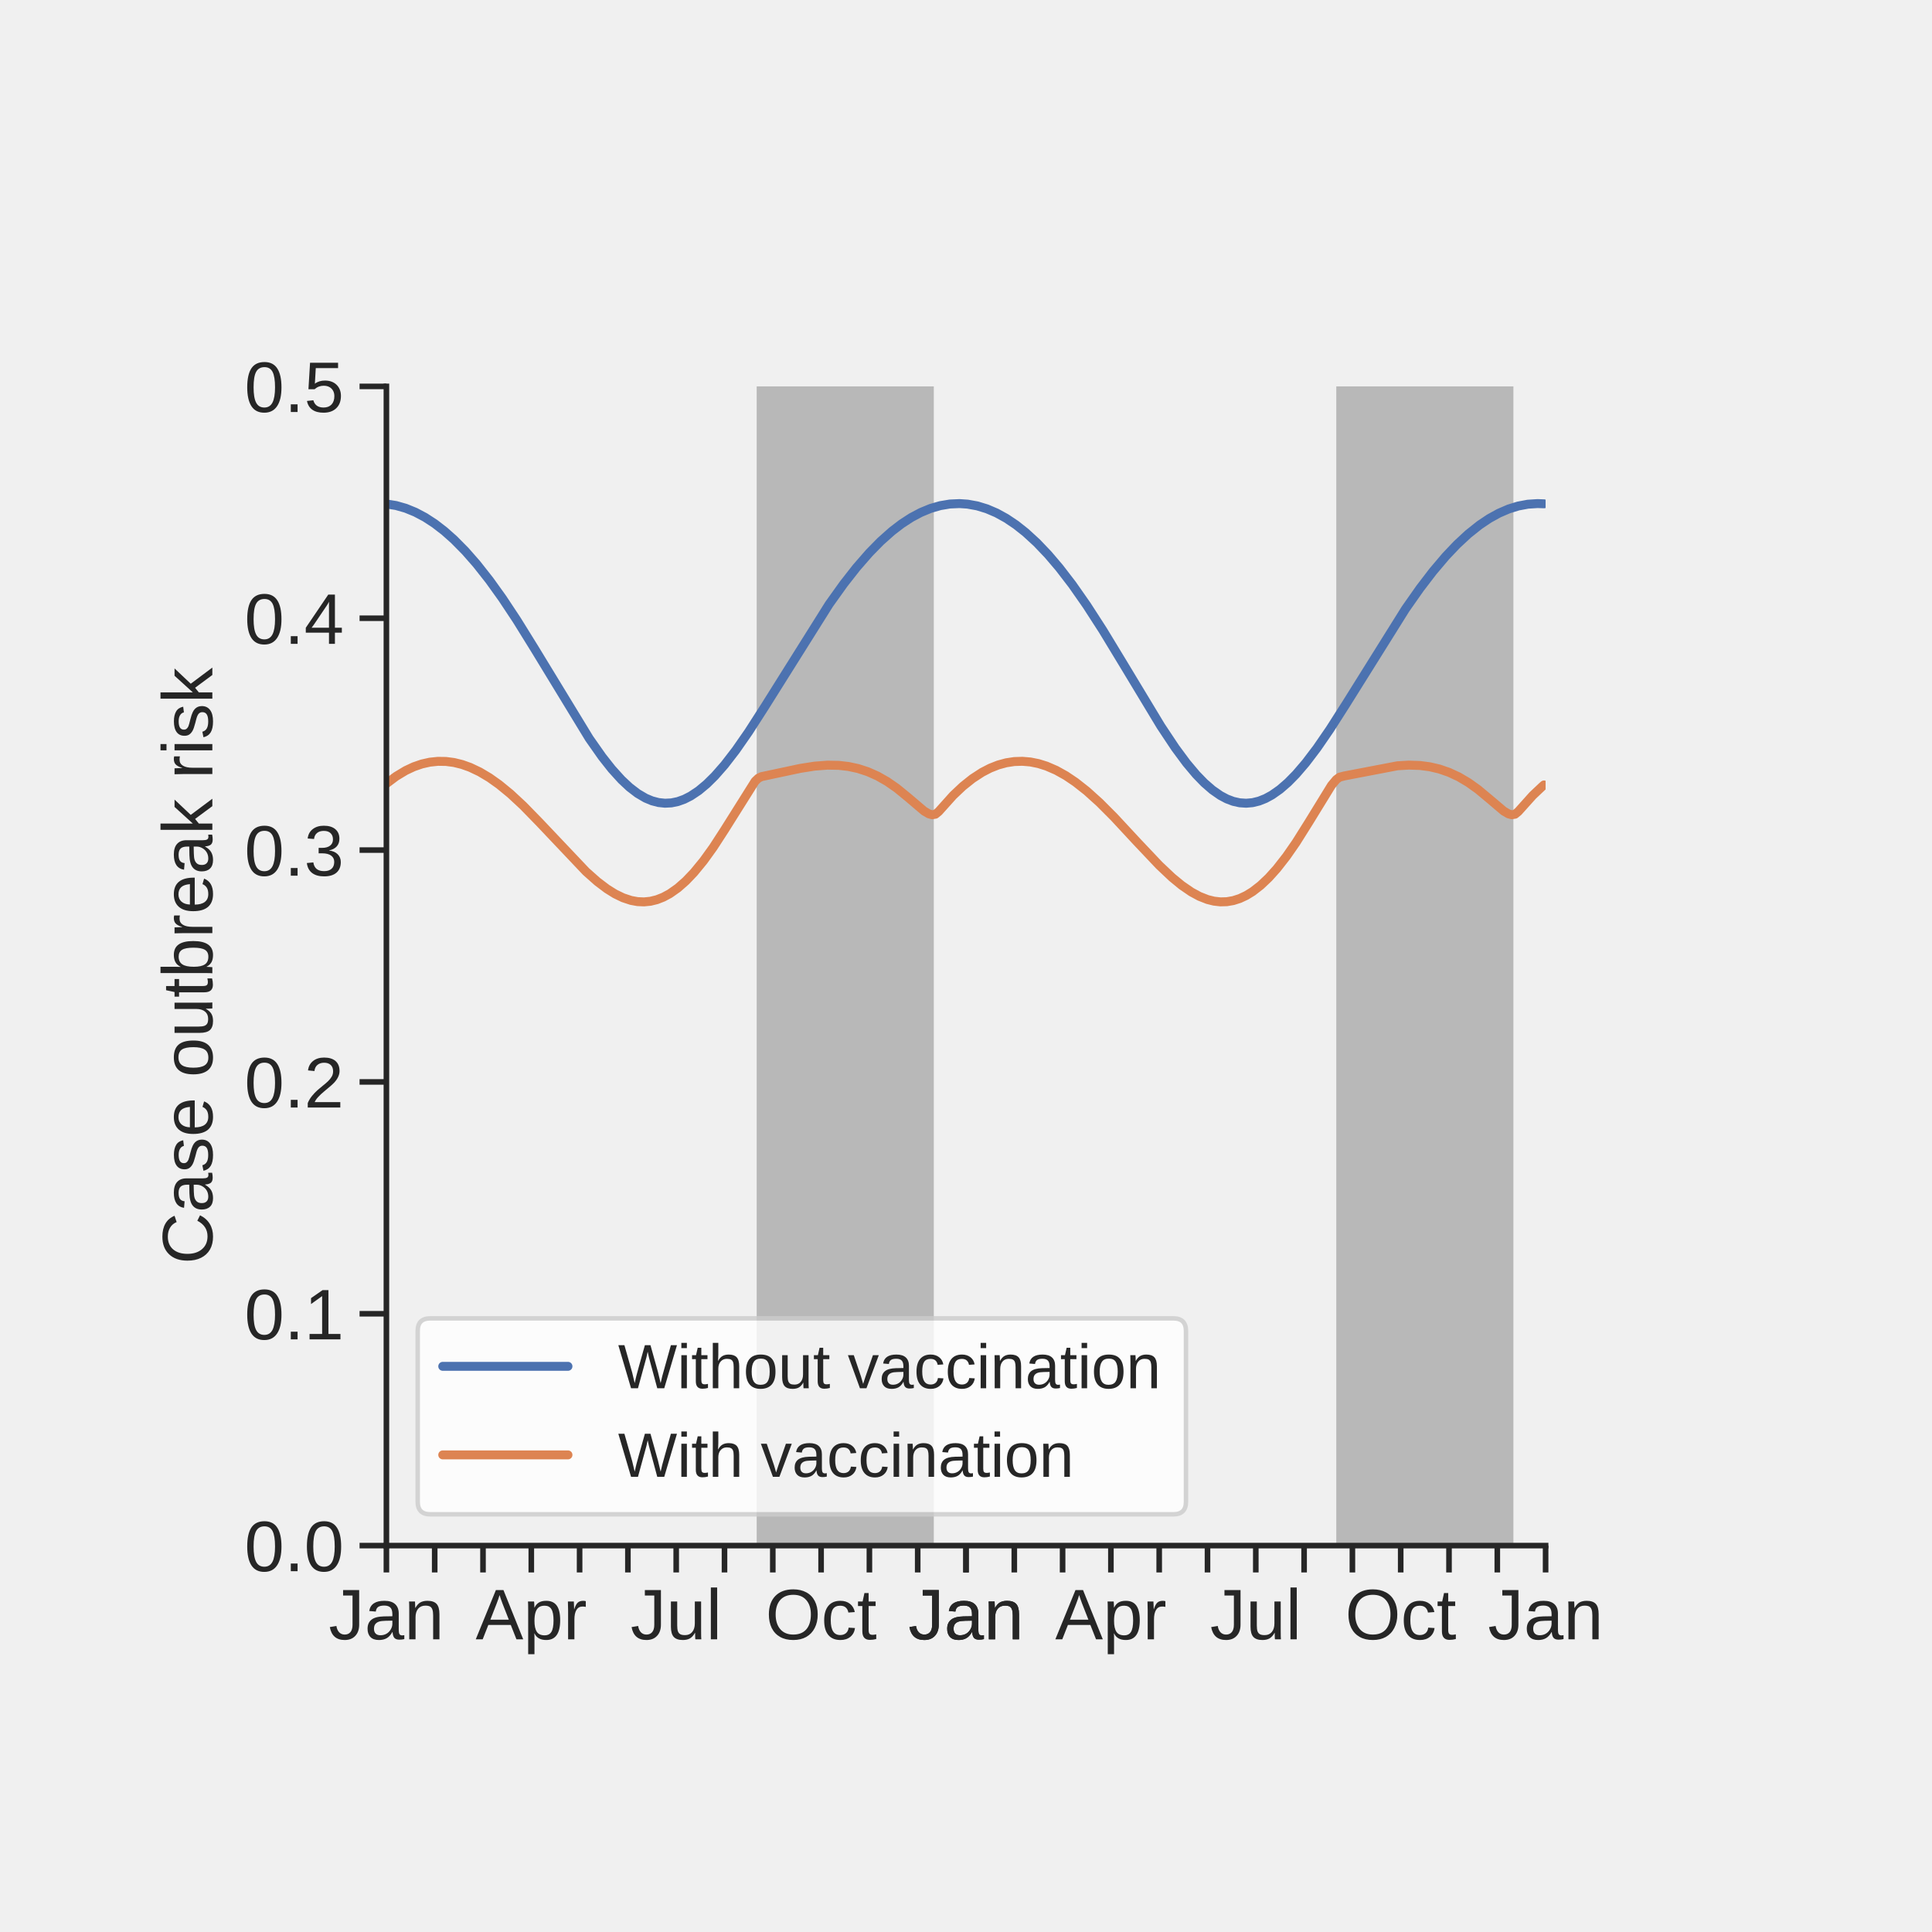
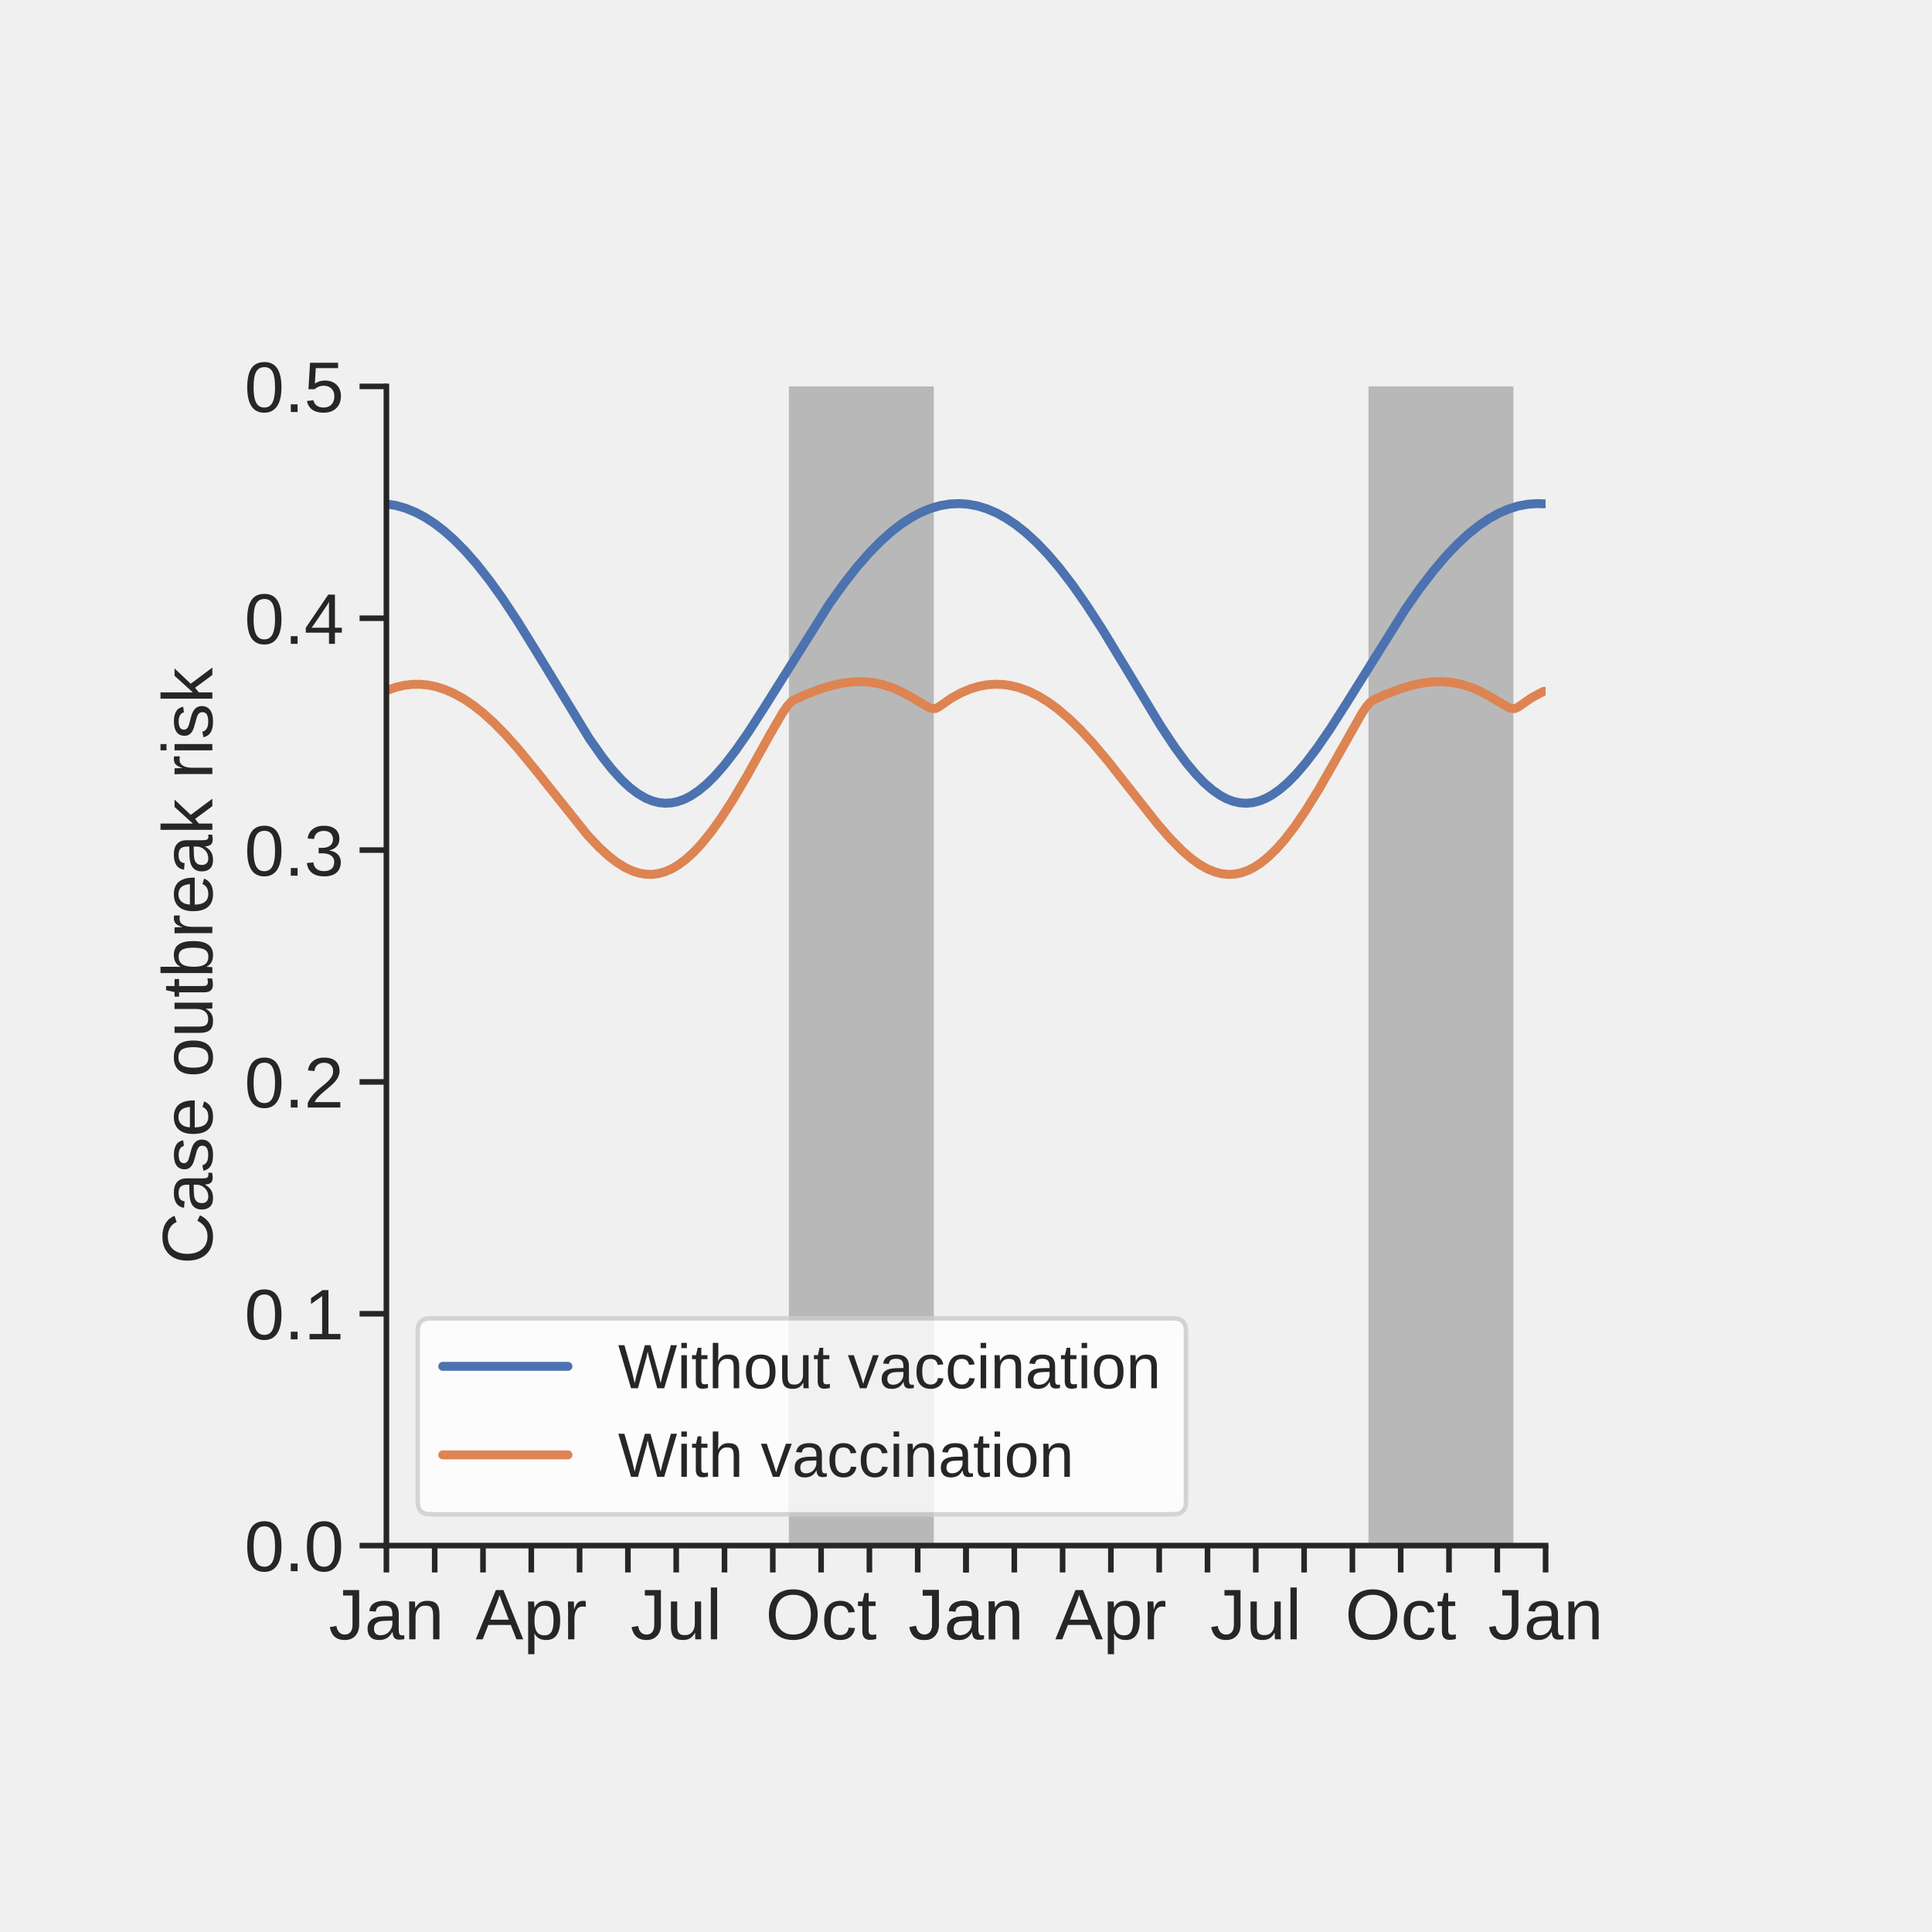
<svg xmlns="http://www.w3.org/2000/svg" xmlns:xlink="http://www.w3.org/1999/xlink" width="432pt" height="432pt" viewBox="0 0 432 432" version="1.1">
  <defs>
    <style type="text/css">*{stroke-linejoin: round; stroke-linecap: butt}</style>
  </defs>
  <g id="figure_1">
    <g id="patch_1">
      <path d="M 0 432  L 432 432  L 432 0  L 0 0  L 0 432  z " style="fill: none" />
    </g>
    <g id="axes_1">
      <g id="patch_2">
        <path d="M 86.4 345.6  L 345.6 345.6  L 345.6 86.4  L 86.4 86.4  L 86.4 345.6  z " style="fill: none" />
      </g>
      <g id="matplotlib.axis_1">
        <g id="xtick_1">
          <g id="line2d_1">
            <defs>
-               <path id="mcda91bf2a8" d="M 0 0  L 0 6  " style="stroke: #262626; stroke-width: 1.25" />
+               <path id="ma8060561d5" d="M 0 0  L 0 6  " style="stroke: #262626; stroke-width: 1.25" />
            </defs>
            <g>
-               <use xlink:href="#mcda91bf2a8" x="86.4" y="345.6" style="fill: #262626; stroke: #262626; stroke-width: 1.25" />
+               <use xlink:href="#ma8060561d5" x="86.4" y="345.6" style="fill: #262626; stroke: #262626; stroke-width: 1.25" />
            </g>
          </g>
          <g id="text_1">
            <text style="fill: #262626; font: 16px 'Arial', 'DejaVu Sans', 'Liberation Sans', 'Bitstream Vera Sans', sans-serif; text-anchor: middle" x="86.4" y="366.553" transform="rotate(-0 86.4 366.5525)">Jan</text>
          </g>
        </g>
        <g id="xtick_2">
          <g id="line2d_2">
            <g>
-               <use xlink:href="#mcda91bf2a8" x="97.2" y="345.6" style="fill: #262626; stroke: #262626; stroke-width: 1.25" />
+               <use xlink:href="#ma8060561d5" x="97.2" y="345.6" style="fill: #262626; stroke: #262626; stroke-width: 1.25" />
            </g>
          </g>
        </g>
        <g id="xtick_3">
          <g id="line2d_3">
            <g>
-               <use xlink:href="#mcda91bf2a8" x="108" y="345.6" style="fill: #262626; stroke: #262626; stroke-width: 1.25" />
+               <use xlink:href="#ma8060561d5" x="108" y="345.6" style="fill: #262626; stroke: #262626; stroke-width: 1.25" />
            </g>
          </g>
        </g>
        <g id="xtick_4">
          <g id="line2d_4">
            <g>
-               <use xlink:href="#mcda91bf2a8" x="118.8" y="345.6" style="fill: #262626; stroke: #262626; stroke-width: 1.25" />
+               <use xlink:href="#ma8060561d5" x="118.8" y="345.6" style="fill: #262626; stroke: #262626; stroke-width: 1.25" />
            </g>
          </g>
          <g id="text_2">
            <text style="fill: #262626; font: 16px 'Arial', 'DejaVu Sans', 'Liberation Sans', 'Bitstream Vera Sans', sans-serif; text-anchor: middle" x="118.8" y="366.553" transform="rotate(-0 118.8 366.5525)">Apr</text>
          </g>
        </g>
        <g id="xtick_5">
          <g id="line2d_5">
            <g>
-               <use xlink:href="#mcda91bf2a8" x="129.6" y="345.6" style="fill: #262626; stroke: #262626; stroke-width: 1.25" />
+               <use xlink:href="#ma8060561d5" x="129.6" y="345.6" style="fill: #262626; stroke: #262626; stroke-width: 1.25" />
            </g>
          </g>
        </g>
        <g id="xtick_6">
          <g id="line2d_6">
            <g>
-               <use xlink:href="#mcda91bf2a8" x="140.4" y="345.6" style="fill: #262626; stroke: #262626; stroke-width: 1.25" />
+               <use xlink:href="#ma8060561d5" x="140.4" y="345.6" style="fill: #262626; stroke: #262626; stroke-width: 1.25" />
            </g>
          </g>
        </g>
        <g id="xtick_7">
          <g id="line2d_7">
            <g>
-               <use xlink:href="#mcda91bf2a8" x="151.2" y="345.6" style="fill: #262626; stroke: #262626; stroke-width: 1.25" />
+               <use xlink:href="#ma8060561d5" x="151.2" y="345.6" style="fill: #262626; stroke: #262626; stroke-width: 1.25" />
            </g>
          </g>
          <g id="text_3">
            <text style="fill: #262626; font: 16px 'Arial', 'DejaVu Sans', 'Liberation Sans', 'Bitstream Vera Sans', sans-serif; text-anchor: middle" x="151.2" y="366.553" transform="rotate(-0 151.2 366.5525)">Jul</text>
          </g>
        </g>
        <g id="xtick_8">
          <g id="line2d_8">
            <g>
-               <use xlink:href="#mcda91bf2a8" x="162" y="345.6" style="fill: #262626; stroke: #262626; stroke-width: 1.25" />
+               <use xlink:href="#ma8060561d5" x="162" y="345.6" style="fill: #262626; stroke: #262626; stroke-width: 1.25" />
            </g>
          </g>
        </g>
        <g id="xtick_9">
          <g id="line2d_9">
            <g>
-               <use xlink:href="#mcda91bf2a8" x="172.8" y="345.6" style="fill: #262626; stroke: #262626; stroke-width: 1.25" />
+               <use xlink:href="#ma8060561d5" x="172.8" y="345.6" style="fill: #262626; stroke: #262626; stroke-width: 1.25" />
            </g>
          </g>
        </g>
        <g id="xtick_10">
          <g id="line2d_10">
            <g>
-               <use xlink:href="#mcda91bf2a8" x="183.6" y="345.6" style="fill: #262626; stroke: #262626; stroke-width: 1.25" />
+               <use xlink:href="#ma8060561d5" x="183.6" y="345.6" style="fill: #262626; stroke: #262626; stroke-width: 1.25" />
            </g>
          </g>
          <g id="text_4">
            <text style="fill: #262626; font: 16px 'Arial', 'DejaVu Sans', 'Liberation Sans', 'Bitstream Vera Sans', sans-serif; text-anchor: middle" x="183.6" y="366.553" transform="rotate(-0 183.6 366.5525)">Oct</text>
          </g>
        </g>
        <g id="xtick_11">
          <g id="line2d_11">
            <g>
-               <use xlink:href="#mcda91bf2a8" x="194.4" y="345.6" style="fill: #262626; stroke: #262626; stroke-width: 1.25" />
+               <use xlink:href="#ma8060561d5" x="194.4" y="345.6" style="fill: #262626; stroke: #262626; stroke-width: 1.25" />
            </g>
          </g>
        </g>
        <g id="xtick_12">
          <g id="line2d_12">
            <g>
-               <use xlink:href="#mcda91bf2a8" x="205.2" y="345.6" style="fill: #262626; stroke: #262626; stroke-width: 1.25" />
+               <use xlink:href="#ma8060561d5" x="205.2" y="345.6" style="fill: #262626; stroke: #262626; stroke-width: 1.25" />
            </g>
          </g>
        </g>
        <g id="xtick_13">
          <g id="line2d_13">
            <g>
-               <use xlink:href="#mcda91bf2a8" x="216" y="345.6" style="fill: #262626; stroke: #262626; stroke-width: 1.25" />
+               <use xlink:href="#ma8060561d5" x="216" y="345.6" style="fill: #262626; stroke: #262626; stroke-width: 1.25" />
            </g>
          </g>
          <g id="text_5">
            <text style="fill: #262626; font: 16px 'Arial', 'DejaVu Sans', 'Liberation Sans', 'Bitstream Vera Sans', sans-serif; text-anchor: middle" x="216" y="366.553" transform="rotate(-0 216 366.5525)">Jan</text>
          </g>
        </g>
        <g id="xtick_14">
          <g id="line2d_14">
            <g>
-               <use xlink:href="#mcda91bf2a8" x="216" y="345.6" style="fill: #262626; stroke: #262626; stroke-width: 1.25" />
+               <use xlink:href="#ma8060561d5" x="216" y="345.6" style="fill: #262626; stroke: #262626; stroke-width: 1.25" />
            </g>
          </g>
          <g id="text_6">
            <text style="fill: #262626; font: 16px 'Arial', 'DejaVu Sans', 'Liberation Sans', 'Bitstream Vera Sans', sans-serif; text-anchor: middle" x="216" y="366.553" transform="rotate(-0 216 366.5525)">Jan</text>
          </g>
        </g>
        <g id="xtick_15">
          <g id="line2d_15">
            <g>
-               <use xlink:href="#mcda91bf2a8" x="226.8" y="345.6" style="fill: #262626; stroke: #262626; stroke-width: 1.25" />
+               <use xlink:href="#ma8060561d5" x="226.8" y="345.6" style="fill: #262626; stroke: #262626; stroke-width: 1.25" />
            </g>
          </g>
        </g>
        <g id="xtick_16">
          <g id="line2d_16">
            <g>
-               <use xlink:href="#mcda91bf2a8" x="237.6" y="345.6" style="fill: #262626; stroke: #262626; stroke-width: 1.25" />
+               <use xlink:href="#ma8060561d5" x="237.6" y="345.6" style="fill: #262626; stroke: #262626; stroke-width: 1.25" />
            </g>
          </g>
        </g>
        <g id="xtick_17">
          <g id="line2d_17">
            <g>
-               <use xlink:href="#mcda91bf2a8" x="248.4" y="345.6" style="fill: #262626; stroke: #262626; stroke-width: 1.25" />
+               <use xlink:href="#ma8060561d5" x="248.4" y="345.6" style="fill: #262626; stroke: #262626; stroke-width: 1.25" />
            </g>
          </g>
          <g id="text_7">
            <text style="fill: #262626; font: 16px 'Arial', 'DejaVu Sans', 'Liberation Sans', 'Bitstream Vera Sans', sans-serif; text-anchor: middle" x="248.4" y="366.553" transform="rotate(-0 248.4 366.5525)">Apr</text>
          </g>
        </g>
        <g id="xtick_18">
          <g id="line2d_18">
            <g>
-               <use xlink:href="#mcda91bf2a8" x="259.2" y="345.6" style="fill: #262626; stroke: #262626; stroke-width: 1.25" />
+               <use xlink:href="#ma8060561d5" x="259.2" y="345.6" style="fill: #262626; stroke: #262626; stroke-width: 1.25" />
            </g>
          </g>
        </g>
        <g id="xtick_19">
          <g id="line2d_19">
            <g>
-               <use xlink:href="#mcda91bf2a8" x="270" y="345.6" style="fill: #262626; stroke: #262626; stroke-width: 1.25" />
+               <use xlink:href="#ma8060561d5" x="270" y="345.6" style="fill: #262626; stroke: #262626; stroke-width: 1.25" />
            </g>
          </g>
        </g>
        <g id="xtick_20">
          <g id="line2d_20">
            <g>
-               <use xlink:href="#mcda91bf2a8" x="280.8" y="345.6" style="fill: #262626; stroke: #262626; stroke-width: 1.25" />
+               <use xlink:href="#ma8060561d5" x="280.8" y="345.6" style="fill: #262626; stroke: #262626; stroke-width: 1.25" />
            </g>
          </g>
          <g id="text_8">
            <text style="fill: #262626; font: 16px 'Arial', 'DejaVu Sans', 'Liberation Sans', 'Bitstream Vera Sans', sans-serif; text-anchor: middle" x="280.8" y="366.553" transform="rotate(-0 280.8 366.5525)">Jul</text>
          </g>
        </g>
        <g id="xtick_21">
          <g id="line2d_21">
            <g>
-               <use xlink:href="#mcda91bf2a8" x="291.6" y="345.6" style="fill: #262626; stroke: #262626; stroke-width: 1.25" />
+               <use xlink:href="#ma8060561d5" x="291.6" y="345.6" style="fill: #262626; stroke: #262626; stroke-width: 1.25" />
            </g>
          </g>
        </g>
        <g id="xtick_22">
          <g id="line2d_22">
            <g>
-               <use xlink:href="#mcda91bf2a8" x="302.4" y="345.6" style="fill: #262626; stroke: #262626; stroke-width: 1.25" />
+               <use xlink:href="#ma8060561d5" x="302.4" y="345.6" style="fill: #262626; stroke: #262626; stroke-width: 1.25" />
            </g>
          </g>
        </g>
        <g id="xtick_23">
          <g id="line2d_23">
            <g>
-               <use xlink:href="#mcda91bf2a8" x="313.2" y="345.6" style="fill: #262626; stroke: #262626; stroke-width: 1.25" />
+               <use xlink:href="#ma8060561d5" x="313.2" y="345.6" style="fill: #262626; stroke: #262626; stroke-width: 1.25" />
            </g>
          </g>
          <g id="text_9">
            <text style="fill: #262626; font: 16px 'Arial', 'DejaVu Sans', 'Liberation Sans', 'Bitstream Vera Sans', sans-serif; text-anchor: middle" x="313.2" y="366.553" transform="rotate(-0 313.2 366.5525)">Oct</text>
          </g>
        </g>
        <g id="xtick_24">
          <g id="line2d_24">
            <g>
-               <use xlink:href="#mcda91bf2a8" x="324" y="345.6" style="fill: #262626; stroke: #262626; stroke-width: 1.25" />
+               <use xlink:href="#ma8060561d5" x="324" y="345.6" style="fill: #262626; stroke: #262626; stroke-width: 1.25" />
            </g>
          </g>
        </g>
        <g id="xtick_25">
          <g id="line2d_25">
            <g>
-               <use xlink:href="#mcda91bf2a8" x="334.8" y="345.6" style="fill: #262626; stroke: #262626; stroke-width: 1.25" />
+               <use xlink:href="#ma8060561d5" x="334.8" y="345.6" style="fill: #262626; stroke: #262626; stroke-width: 1.25" />
            </g>
          </g>
        </g>
        <g id="xtick_26">
          <g id="line2d_26">
            <g>
-               <use xlink:href="#mcda91bf2a8" x="345.6" y="345.6" style="fill: #262626; stroke: #262626; stroke-width: 1.25" />
+               <use xlink:href="#ma8060561d5" x="345.6" y="345.6" style="fill: #262626; stroke: #262626; stroke-width: 1.25" />
            </g>
          </g>
          <g id="text_10">
            <text style="fill: #262626; font: 16px 'Arial', 'DejaVu Sans', 'Liberation Sans', 'Bitstream Vera Sans', sans-serif; text-anchor: middle" x="345.6" y="366.553" transform="rotate(-0 345.6 366.5525)">Jan</text>
          </g>
        </g>
        <g id="text_11">
          <text style="fill: #262626; font: 16px 'Arial', 'DejaVu Sans', 'Liberation Sans', 'Bitstream Vera Sans', sans-serif; text-anchor: middle" x="216" y="385.185" transform="rotate(-0 216 385.185)"> </text>
        </g>
      </g>
      <g id="matplotlib.axis_2">
        <g id="ytick_1">
          <g id="line2d_27">
            <defs>
-               <path id="m1d693fca4b" d="M 0 0  L -6 0  " style="stroke: #262626; stroke-width: 1.25" />
+               <path id="m6a171df539" d="M 0 0  L -6 0  " style="stroke: #262626; stroke-width: 1.25" />
            </defs>
            <g>
-               <use xlink:href="#m1d693fca4b" x="86.4" y="345.6" style="fill: #262626; stroke: #262626; stroke-width: 1.25" />
+               <use xlink:href="#m6a171df539" x="86.4" y="345.6" style="fill: #262626; stroke: #262626; stroke-width: 1.25" />
            </g>
          </g>
          <g id="text_12">
            <text style="fill: #262626; font: 16px 'Arial', 'DejaVu Sans', 'Liberation Sans', 'Bitstream Vera Sans', sans-serif; text-anchor: end" x="76.9" y="351.326" transform="rotate(-0 76.9 351.3263)">0.0</text>
          </g>
        </g>
        <g id="ytick_2">
          <g id="line2d_28">
            <g>
-               <use xlink:href="#m1d693fca4b" x="86.4" y="293.76" style="fill: #262626; stroke: #262626; stroke-width: 1.25" />
+               <use xlink:href="#m6a171df539" x="86.4" y="293.76" style="fill: #262626; stroke: #262626; stroke-width: 1.25" />
            </g>
          </g>
          <g id="text_13">
            <text style="fill: #262626; font: 16px 'Arial', 'DejaVu Sans', 'Liberation Sans', 'Bitstream Vera Sans', sans-serif; text-anchor: end" x="76.9" y="299.486" transform="rotate(-0 76.9 299.4862)">0.1</text>
          </g>
        </g>
        <g id="ytick_3">
          <g id="line2d_29">
            <g>
-               <use xlink:href="#m1d693fca4b" x="86.4" y="241.92" style="fill: #262626; stroke: #262626; stroke-width: 1.25" />
+               <use xlink:href="#m6a171df539" x="86.4" y="241.92" style="fill: #262626; stroke: #262626; stroke-width: 1.25" />
            </g>
          </g>
          <g id="text_14">
            <text style="fill: #262626; font: 16px 'Arial', 'DejaVu Sans', 'Liberation Sans', 'Bitstream Vera Sans', sans-serif; text-anchor: end" x="76.9" y="247.646" transform="rotate(-0 76.9 247.6463)">0.2</text>
          </g>
        </g>
        <g id="ytick_4">
          <g id="line2d_30">
            <g>
-               <use xlink:href="#m1d693fca4b" x="86.4" y="190.08" style="fill: #262626; stroke: #262626; stroke-width: 1.25" />
+               <use xlink:href="#m6a171df539" x="86.4" y="190.08" style="fill: #262626; stroke: #262626; stroke-width: 1.25" />
            </g>
          </g>
          <g id="text_15">
            <text style="fill: #262626; font: 16px 'Arial', 'DejaVu Sans', 'Liberation Sans', 'Bitstream Vera Sans', sans-serif; text-anchor: end" x="76.9" y="195.806" transform="rotate(-0 76.9 195.8063)">0.3</text>
          </g>
        </g>
        <g id="ytick_5">
          <g id="line2d_31">
            <g>
-               <use xlink:href="#m1d693fca4b" x="86.4" y="138.24" style="fill: #262626; stroke: #262626; stroke-width: 1.25" />
+               <use xlink:href="#m6a171df539" x="86.4" y="138.24" style="fill: #262626; stroke: #262626; stroke-width: 1.25" />
            </g>
          </g>
          <g id="text_16">
            <text style="fill: #262626; font: 16px 'Arial', 'DejaVu Sans', 'Liberation Sans', 'Bitstream Vera Sans', sans-serif; text-anchor: end" x="76.9" y="143.966" transform="rotate(-0 76.9 143.9663)">0.4</text>
          </g>
        </g>
        <g id="ytick_6">
          <g id="line2d_32">
            <g>
-               <use xlink:href="#m1d693fca4b" x="86.4" y="86.4" style="fill: #262626; stroke: #262626; stroke-width: 1.25" />
+               <use xlink:href="#m6a171df539" x="86.4" y="86.4" style="fill: #262626; stroke: #262626; stroke-width: 1.25" />
            </g>
          </g>
          <g id="text_17">
            <text style="fill: #262626; font: 16px 'Arial', 'DejaVu Sans', 'Liberation Sans', 'Bitstream Vera Sans', sans-serif; text-anchor: end" x="76.9" y="92.126" transform="rotate(-0 76.9 92.12625)">0.5</text>
          </g>
        </g>
        <g id="text_18">
          <text style="fill: #262626; font: 16px 'Arial', 'DejaVu Sans', 'Liberation Sans', 'Bitstream Vera Sans', sans-serif; text-anchor: middle" x="47.48" y="216" transform="rotate(-90 47.48 216)">Case outbreak risk</text>
        </g>
      </g>
      <g id="PolyCollection_1">
        <defs>
-           <path id="m5558510669" d="M 208.8 -86.4  L 169.2 -86.4  L 169.2 -345.6  L 208.8 -345.6  L 208.8 -345.6  L 208.8 -86.4  z " />
+           <path id="m39b06ae8a1" d="M 208.8 -86.4  L 176.4 -86.4  L 176.4 -345.6  L 208.8 -345.6  L 208.8 -345.6  L 208.8 -86.4  z " />
        </defs>
-         <g clip-path="url(#p46de40d0ae)">
-           <use xlink:href="#m5558510669" x="0" y="432" style="fill: #808080; fill-opacity: 0.5" />
+         <g clip-path="url(#p0058a87f9d)">
+           <use xlink:href="#m39b06ae8a1" x="0" y="432" style="fill: #808080; fill-opacity: 0.5" />
        </g>
      </g>
      <g id="PolyCollection_2">
        <defs>
-           <path id="m2afad45b65" d="M 338.4 -86.4  L 298.8 -86.4  L 298.8 -345.6  L 338.4 -345.6  L 338.4 -345.6  L 338.4 -86.4  z " />
+           <path id="m4e207bdc26" d="M 338.4 -86.4  L 306 -86.4  L 306 -345.6  L 338.4 -345.6  L 338.4 -345.6  L 338.4 -86.4  z " />
        </defs>
-         <g clip-path="url(#p46de40d0ae)">
-           <use xlink:href="#m2afad45b65" x="0" y="432" style="fill: #808080; fill-opacity: 0.5" />
+         <g clip-path="url(#p0058a87f9d)">
+           <use xlink:href="#m4e207bdc26" x="0" y="432" style="fill: #808080; fill-opacity: 0.5" />
        </g>
      </g>
      <g id="line2d_33">
-         <path d="M 86.4 112.687  L 88.56 113.036  L 90.72 113.651  L 92.88 114.533  L 95.04 115.678  L 97.2 117.085  L 99.36 118.751  L 101.52 120.669  L 104.04 123.219  L 106.56 126.091  L 109.44 129.744  L 112.32 133.758  L 115.56 138.648  L 119.52 145.034  L 131.76 165.124  L 134.64 169.223  L 136.8 171.961  L 138.96 174.347  L 140.76 176.032  L 142.56 177.412  L 144.36 178.469  L 145.8 179.07  L 147.24 179.449  L 148.68 179.602  L 150.12 179.529  L 151.56 179.232  L 153 178.715  L 154.44 177.985  L 156.24 176.784  L 158.04 175.282  L 159.84 173.502  L 162 171.039  L 164.52 167.775  L 167.4 163.636  L 171 158.032  L 185.4 135.1  L 188.64 130.572  L 191.52 126.897  L 194.4 123.593  L 196.92 121.029  L 199.44 118.787  L 201.6 117.13  L 203.76 115.725  L 205.92 114.577  L 208.08 113.687  L 210.24 113.061  L 212.4 112.699  L 214.56 112.603  L 216.36 112.727  L 218.52 113.12  L 220.68 113.78  L 222.84 114.705  L 225 115.895  L 227.16 117.345  L 229.32 119.053  L 231.84 121.364  L 234.36 124.007  L 236.88 126.968  L 239.76 130.715  L 243 135.348  L 246.6 140.926  L 251.28 148.64  L 259.56 162.357  L 262.8 167.231  L 265.32 170.633  L 267.48 173.201  L 269.28 175.056  L 271.08 176.621  L 272.88 177.875  L 274.32 178.64  L 275.76 179.186  L 277.2 179.508  L 278.64 179.605  L 280.08 179.476  L 281.52 179.124  L 282.96 178.553  L 284.4 177.77  L 286.2 176.507  L 288 174.947  L 289.8 173.115  L 291.96 170.596  L 294.48 167.279  L 297.36 163.093  L 300.96 157.454  L 314.28 136.156  L 317.52 131.544  L 320.4 127.783  L 323.28 124.382  L 325.8 121.729  L 328.32 119.394  L 330.84 117.389  L 333 115.942  L 335.16 114.75  L 337.32 113.817  L 339.48 113.147  L 341.64 112.741  L 343.8 112.601  L 345.24 112.655  L 345.24 112.655  " clip-path="url(#p46de40d0ae)" style="fill: none; stroke: #4c72b0; stroke-width: 2; stroke-linecap: round" />
+         <path d="M 86.4 112.687  L 88.56 113.036  L 90.72 113.651  L 92.88 114.533  L 95.04 115.678  L 97.2 117.085  L 99.36 118.751  L 101.52 120.669  L 104.04 123.219  L 106.56 126.091  L 109.44 129.744  L 112.32 133.758  L 115.56 138.648  L 119.52 145.034  L 131.76 165.124  L 134.64 169.223  L 136.8 171.961  L 138.96 174.347  L 140.76 176.032  L 142.56 177.412  L 144.36 178.469  L 145.8 179.07  L 147.24 179.449  L 148.68 179.602  L 150.12 179.529  L 151.56 179.232  L 153 178.715  L 154.44 177.985  L 156.24 176.784  L 158.04 175.282  L 159.84 173.502  L 162 171.039  L 164.52 167.775  L 167.4 163.636  L 171 158.032  L 185.4 135.1  L 188.64 130.572  L 191.52 126.897  L 194.4 123.593  L 196.92 121.029  L 199.44 118.787  L 201.6 117.13  L 203.76 115.725  L 205.92 114.577  L 208.08 113.687  L 210.24 113.061  L 212.4 112.699  L 214.56 112.603  L 216.36 112.727  L 218.52 113.12  L 220.68 113.78  L 222.84 114.705  L 225 115.895  L 227.16 117.345  L 229.32 119.053  L 231.84 121.364  L 234.36 124.007  L 236.88 126.968  L 239.76 130.715  L 243 135.348  L 246.6 140.926  L 251.28 148.64  L 259.56 162.357  L 262.8 167.231  L 265.32 170.633  L 267.48 173.201  L 269.28 175.056  L 271.08 176.621  L 272.88 177.875  L 274.32 178.64  L 275.76 179.186  L 277.2 179.508  L 278.64 179.605  L 280.08 179.476  L 281.52 179.124  L 282.96 178.553  L 284.4 177.77  L 286.2 176.507  L 288 174.947  L 289.8 173.115  L 291.96 170.596  L 294.48 167.279  L 297.36 163.093  L 300.96 157.454  L 314.28 136.156  L 317.52 131.544  L 320.4 127.783  L 323.28 124.382  L 325.8 121.729  L 328.32 119.394  L 330.84 117.389  L 333 115.942  L 335.16 114.75  L 337.32 113.817  L 339.48 113.147  L 341.64 112.741  L 343.8 112.601  L 345.24 112.655  L 345.24 112.655  " clip-path="url(#p0058a87f9d)" style="fill: none; stroke: #4c72b0; stroke-width: 2; stroke-linecap: round" />
      </g>
      <g id="line2d_34">
-         <path d="M 86.4 175.216  L 88.56 173.597  L 90.72 172.294  L 92.52 171.451  L 94.32 170.828  L 96.12 170.424  L 97.92 170.236  L 99.72 170.262  L 101.52 170.498  L 103.32 170.941  L 105.12 171.583  L 107.28 172.609  L 109.44 173.897  L 111.6 175.43  L 114.12 177.496  L 117 180.171  L 120.6 183.863  L 131.04 194.882  L 133.56 197.118  L 135.72 198.753  L 137.52 199.875  L 139.32 200.746  L 141.12 201.341  L 142.56 201.604  L 144 201.667  L 145.44 201.525  L 146.88 201.172  L 148.32 200.607  L 149.76 199.831  L 151.56 198.566  L 153.36 196.984  L 155.16 195.099  L 157.32 192.465  L 159.48 189.466  L 162 185.578  L 168.84 174.699  L 169.56 174.008  L 170.28 173.657  L 178.92 171.818  L 182.16 171.309  L 185.04 171.089  L 187.56 171.136  L 189.72 171.385  L 191.88 171.852  L 194.04 172.556  L 196.2 173.515  L 198.36 174.741  L 200.52 176.24  L 203.04 178.3  L 206.64 181.36  L 207.72 181.988  L 208.44 182.177  L 209.16 182.061  L 209.88 181.477  L 213.12 177.866  L 215.28 175.826  L 217.44 174.101  L 219.6 172.693  L 221.4 171.762  L 223.2 171.051  L 225 170.559  L 226.8 170.285  L 228.6 170.226  L 230.4 170.379  L 232.2 170.739  L 234 171.303  L 236.16 172.237  L 238.32 173.44  L 240.48 174.893  L 243 176.878  L 245.88 179.475  L 249.12 182.724  L 254.16 188.154  L 259.2 193.48  L 262.08 196.198  L 264.24 197.972  L 266.4 199.455  L 268.2 200.429  L 270 201.138  L 271.44 201.497  L 272.88 201.661  L 274.32 201.622  L 275.76 201.375  L 277.2 200.916  L 278.64 200.245  L 280.08 199.363  L 281.88 197.97  L 283.68 196.265  L 285.48 194.264  L 287.64 191.504  L 289.8 188.394  L 292.68 183.811  L 297.72 175.609  L 298.8 174.32  L 299.52 173.784  L 300.6 173.503  L 312.48 171.23  L 315 171.081  L 317.52 171.163  L 319.68 171.447  L 321.84 171.952  L 324 172.698  L 326.16 173.7  L 328.32 174.972  L 330.48 176.515  L 333 178.614  L 336.24 181.36  L 337.32 181.988  L 338.04 182.177  L 338.76 182.061  L 339.48 181.477  L 342.72 177.866  L 344.88 175.826  L 345.24 175.517  L 345.24 175.517  " clip-path="url(#p46de40d0ae)" style="fill: none; stroke: #dd8452; stroke-width: 2; stroke-linecap: round" />
+         <path d="M 86.4 154.418  L 88.56 153.658  L 90.36 153.243  L 92.16 153.026  L 93.96 153.008  L 95.76 153.186  L 97.56 153.56  L 99.36 154.128  L 101.52 155.06  L 103.68 156.26  L 105.84 157.718  L 108 159.423  L 110.52 161.704  L 113.04 164.271  L 115.92 167.506  L 119.52 171.898  L 131.4 186.771  L 133.92 189.427  L 136.08 191.404  L 137.88 192.797  L 139.68 193.927  L 141.48 194.771  L 142.92 195.224  L 144.36 195.472  L 145.8 195.507  L 147.24 195.326  L 148.68 194.927  L 150.12 194.31  L 151.56 193.48  L 153.36 192.148  L 155.16 190.503  L 156.96 188.565  L 159.12 185.883  L 161.28 182.855  L 163.8 178.953  L 167.04 173.481  L 172.08 164.412  L 174.96 159.437  L 176.04 157.87  L 176.76 157.046  L 177.48 156.521  L 180 155.382  L 183.24 154.119  L 186.12 153.239  L 188.64 152.707  L 190.8 152.459  L 192.96 152.422  L 195.12 152.613  L 197.28 153.049  L 199.44 153.739  L 201.6 154.689  L 203.76 155.883  L 207.72 158.199  L 208.44 158.419  L 209.16 158.429  L 209.88 158.091  L 212.76 156.093  L 214.92 154.905  L 217.08 154.002  L 218.88 153.468  L 220.68 153.132  L 222.48 152.995  L 224.28 153.055  L 226.08 153.312  L 227.88 153.764  L 230.04 154.56  L 232.2 155.627  L 234.36 156.957  L 236.52 158.54  L 239.04 160.689  L 241.56 163.138  L 244.44 166.259  L 247.68 170.104  L 252.36 176.049  L 258.84 184.261  L 261.72 187.564  L 264.24 190.12  L 266.4 191.991  L 268.2 193.282  L 270 194.301  L 271.8 195.023  L 273.24 195.374  L 274.68 195.516  L 276.12 195.443  L 277.56 195.153  L 279 194.645  L 280.44 193.921  L 281.88 192.985  L 283.68 191.526  L 285.48 189.762  L 287.28 187.712  L 289.44 184.91  L 291.96 181.227  L 294.84 176.575  L 298.44 170.285  L 304.56 159.437  L 305.64 157.87  L 306.36 157.046  L 307.08 156.521  L 309.6 155.382  L 312.84 154.119  L 315.72 153.239  L 318.24 152.707  L 320.4 152.459  L 322.56 152.422  L 324.72 152.613  L 326.88 153.049  L 329.04 153.739  L 331.2 154.689  L 333.36 155.883  L 337.32 158.199  L 338.04 158.419  L 338.76 158.429  L 339.48 158.091  L 342.36 156.093  L 344.52 154.905  L 345.24 154.573  L 345.24 154.573  " clip-path="url(#p0058a87f9d)" style="fill: none; stroke: #dd8452; stroke-width: 2; stroke-linecap: round" />
      </g>
      <g id="patch_3">
        <path d="M 86.4 345.6  L 86.4 86.4  " style="fill: none; stroke: #262626; stroke-width: 1.25; stroke-linejoin: miter; stroke-linecap: square" />
      </g>
      <g id="patch_4">
        <path d="M 86.4 345.6  L 345.6 345.6  " style="fill: none; stroke: #262626; stroke-width: 1.25; stroke-linejoin: miter; stroke-linecap: square" />
      </g>
      <g id="legend_1">
        <g id="patch_5">
          <path d="M 96.2 338.6  L 262.387 338.6  Q 265.187 338.6 265.187 335.8  L 265.187 297.593  Q 265.187 294.793 262.387 294.793  L 96.2 294.793  Q 93.4 294.793 93.4 297.593  L 93.4 335.8  Q 93.4 338.6 96.2 338.6  z " style="fill: #ffffff; opacity: 0.8; stroke: #cccccc; stroke-linejoin: miter" />
        </g>
        <g id="line2d_35">
          <path d="M 99 305.514  L 113 305.514  L 127 305.514  " style="fill: none; stroke: #4c72b0; stroke-width: 2; stroke-linecap: round" />
        </g>
        <g id="text_19">
          <text style="fill: #262626; font: 14px 'Arial', 'DejaVu Sans', 'Liberation Sans', 'Bitstream Vera Sans', sans-serif; text-anchor: start" x="138.2" y="310.414" transform="rotate(-0 138.2 310.4141)">Without vaccination</text>
        </g>
        <g id="line2d_36">
          <path d="M 99 325.317  L 113 325.317  L 127 325.317  " style="fill: none; stroke: #dd8452; stroke-width: 2; stroke-linecap: round" />
        </g>
        <g id="text_20">
          <text style="fill: #262626; font: 14px 'Arial', 'DejaVu Sans', 'Liberation Sans', 'Bitstream Vera Sans', sans-serif; text-anchor: start" x="138.2" y="330.217" transform="rotate(-0 138.2 330.2175)">With vaccination</text>
        </g>
      </g>
    </g>
  </g>
  <defs>
-     <clipPath id="p46de40d0ae">
+     <clipPath id="p0058a87f9d">
      <rect x="86.4" y="86.4" width="259.2" height="259.2" />
    </clipPath>
  </defs>
</svg>
